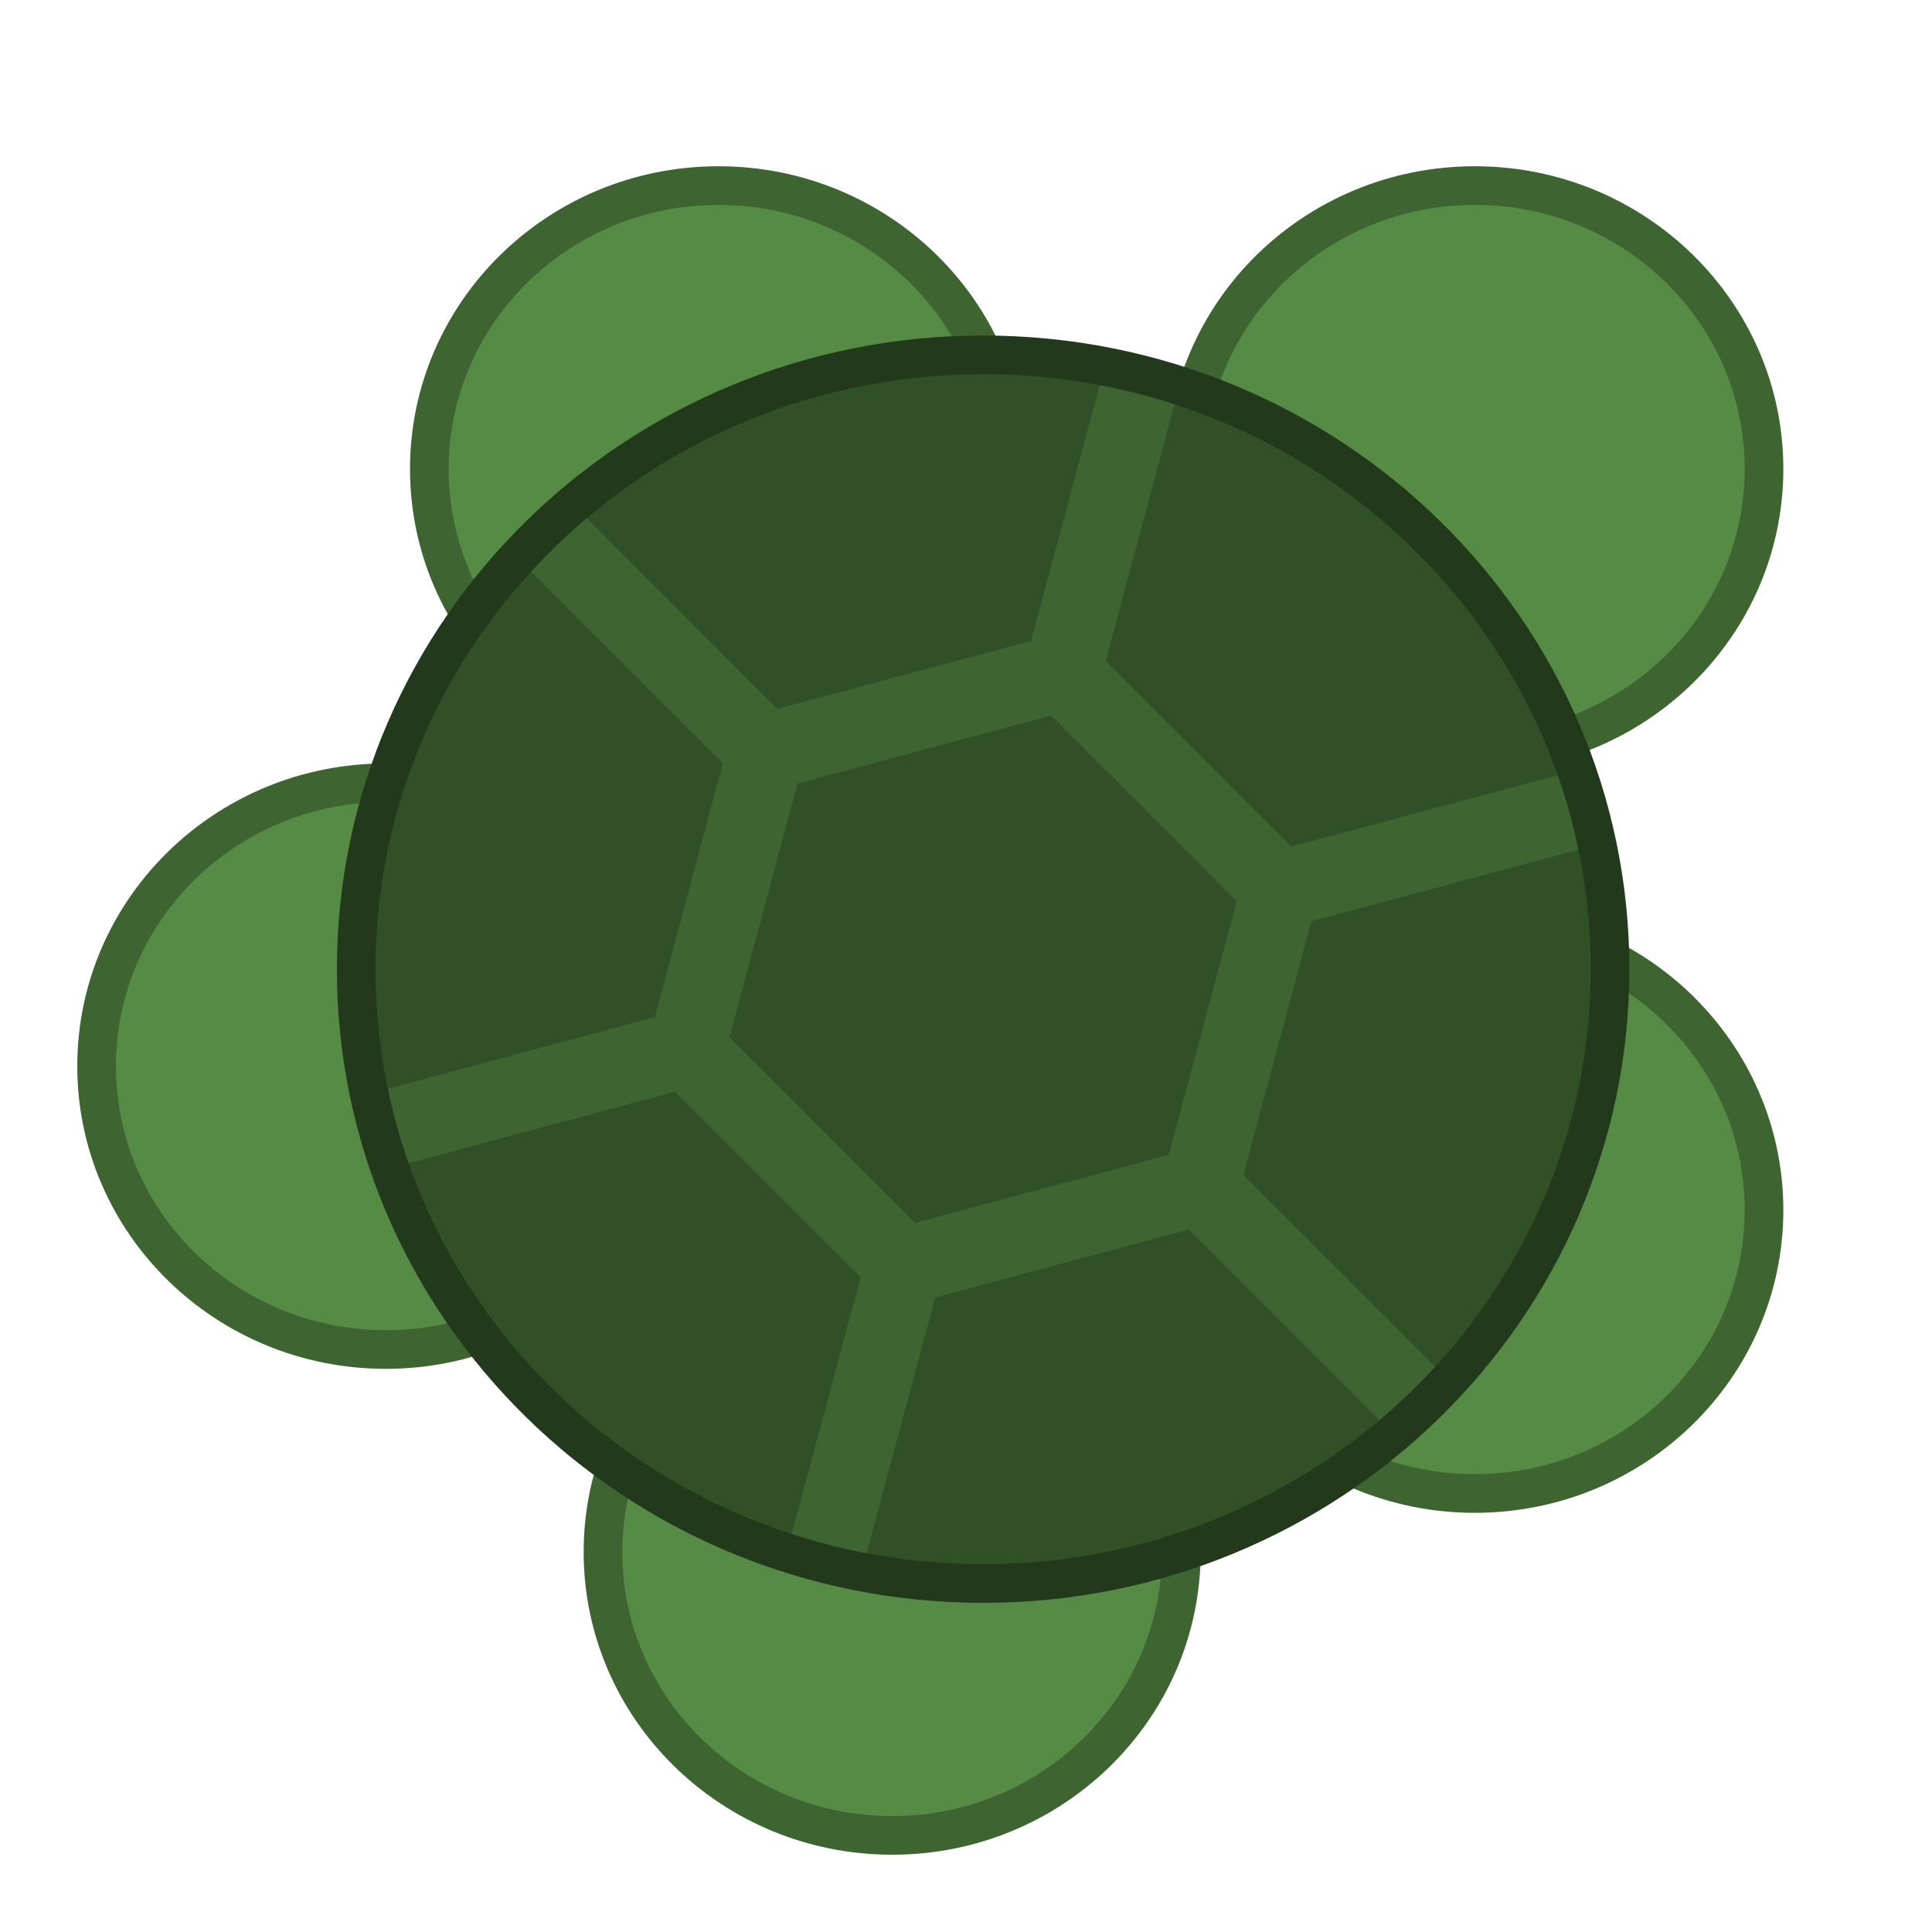
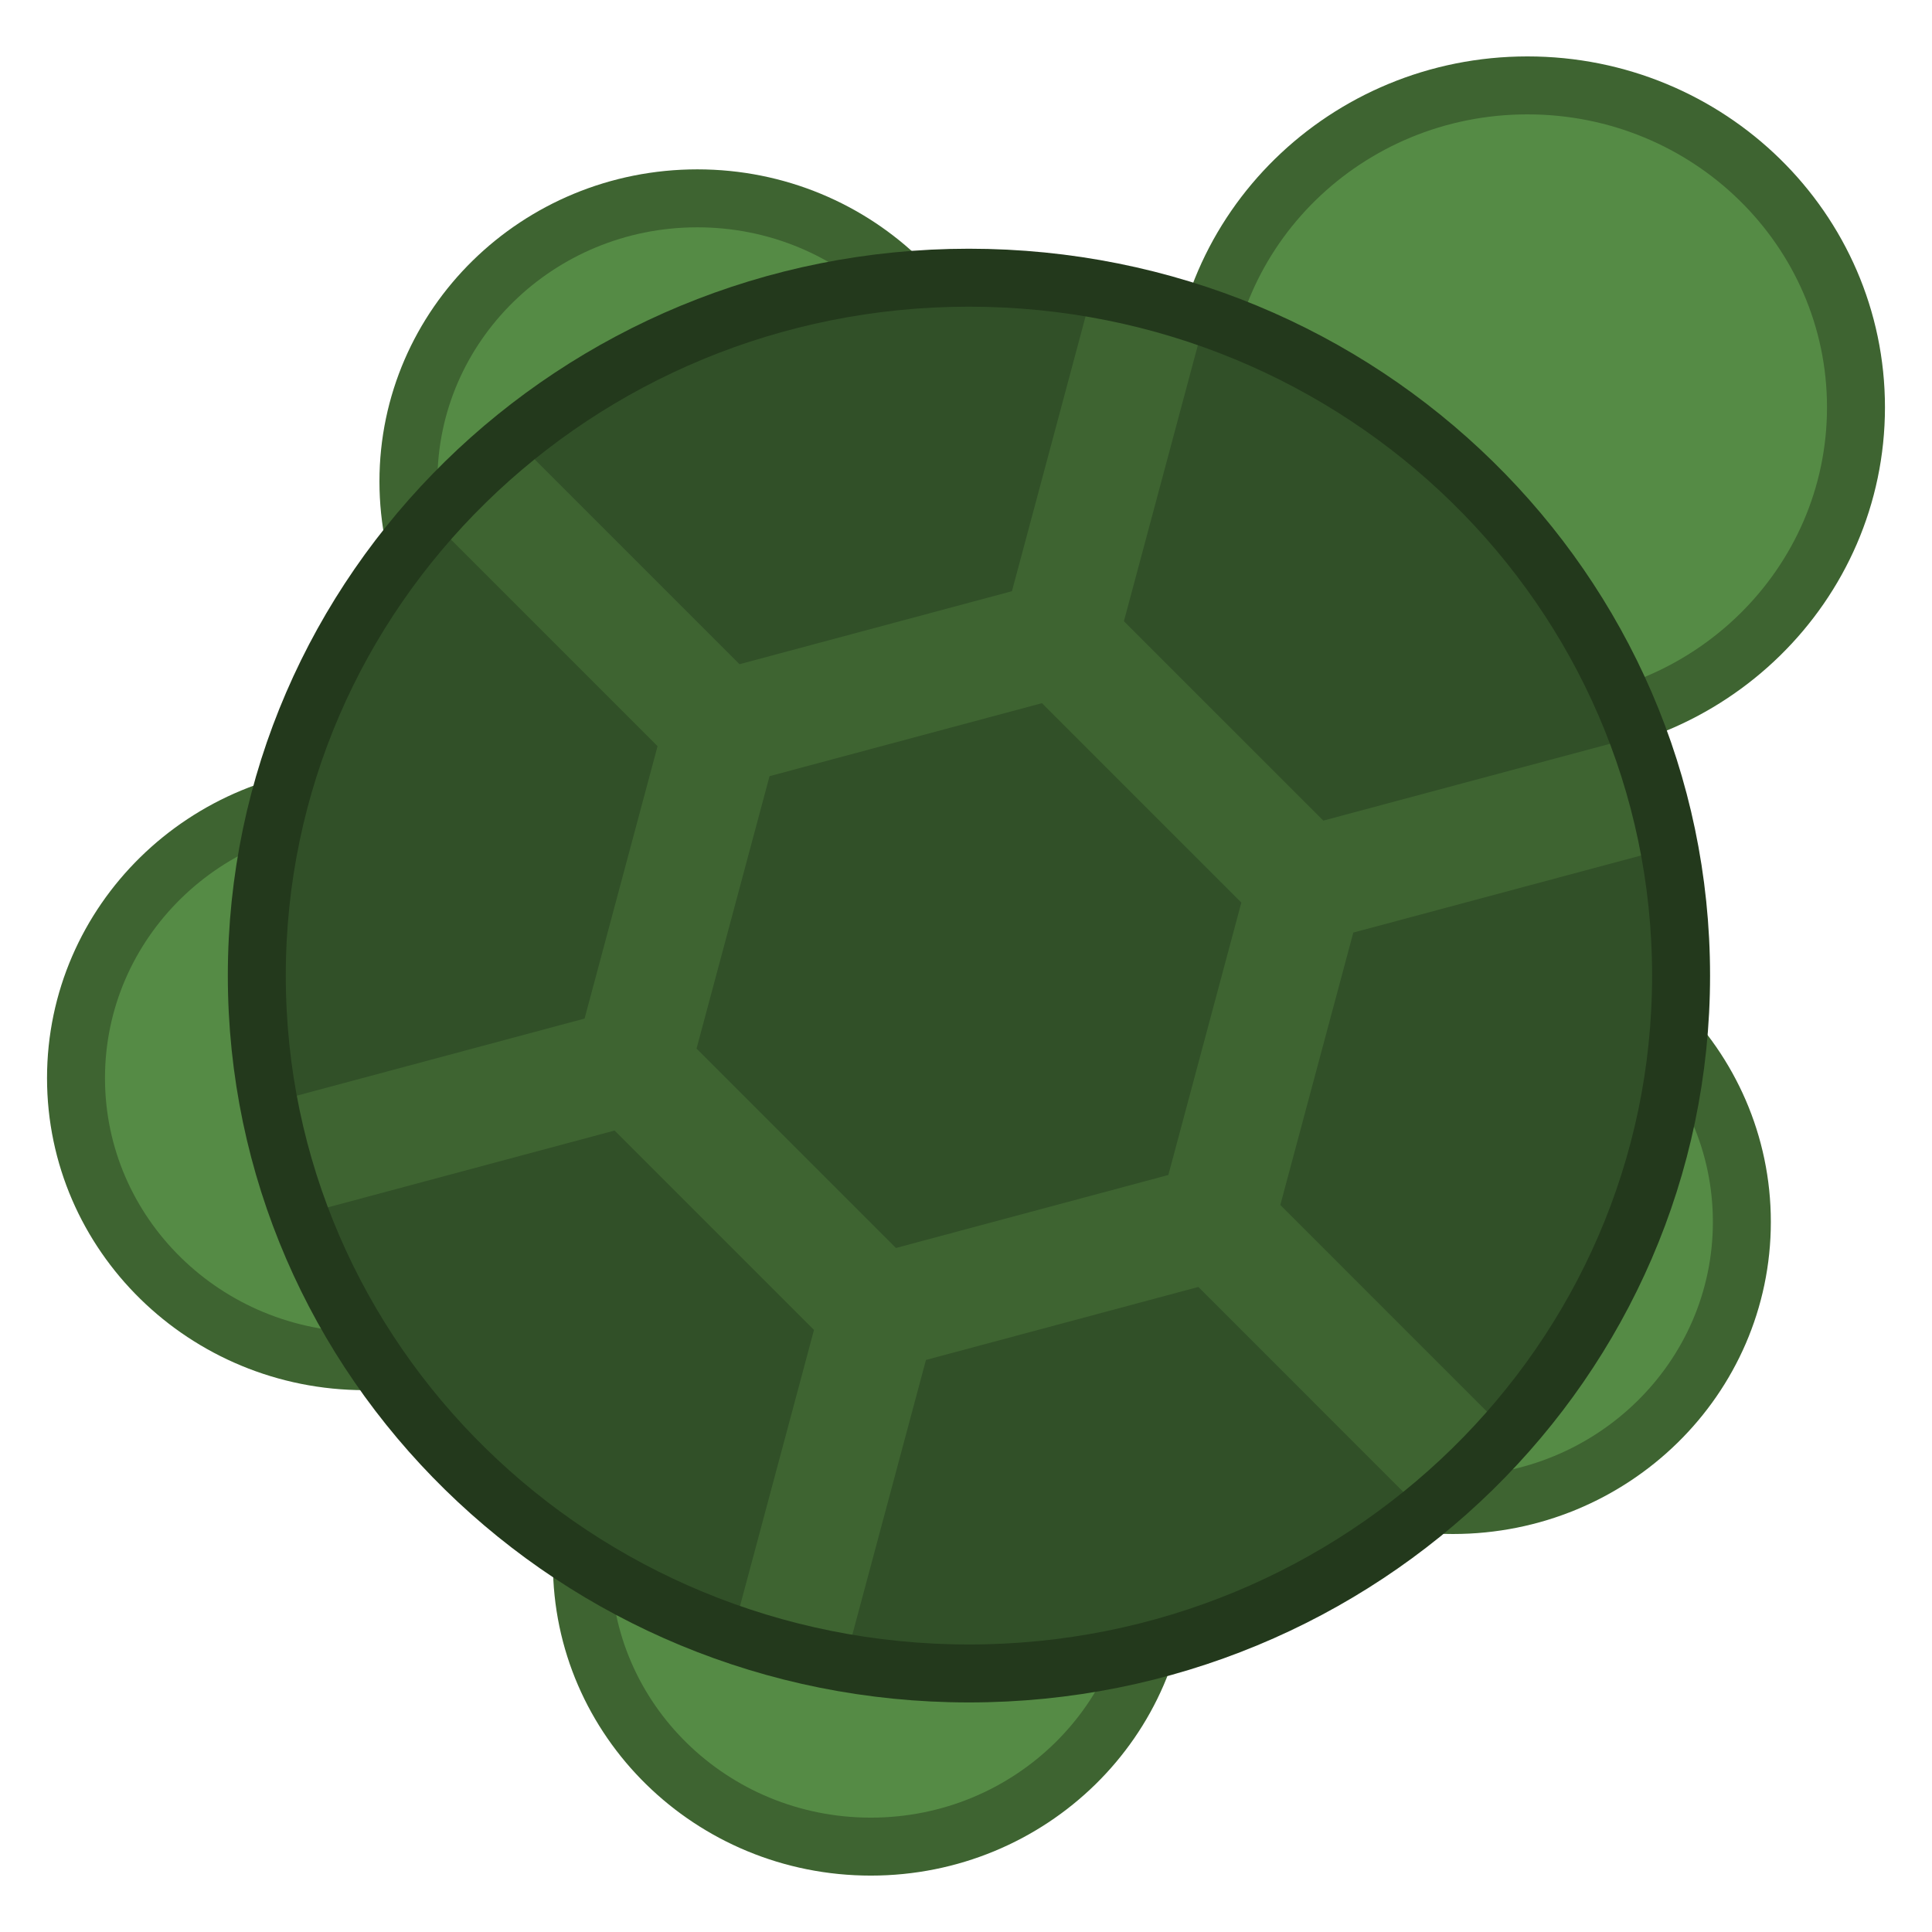
<svg xmlns="http://www.w3.org/2000/svg" width="100mm" height="100mm" viewBox="0 0 100 100" version="1.1" id="svg1">
  <defs id="defs1" />
  <g id="layer1">
-     <ellipse style="fill:#558b45;fill-opacity:1;stroke:#3e6431;stroke-width:2;stroke-opacity:1;stroke-dasharray:none" id="path2" cx="76.337" cy="24.273" rx="14.968" ry="14.668" />
-     <ellipse style="fill:#558b45;fill-opacity:1;stroke:#3e6431;stroke-width:2;stroke-opacity:1;stroke-dasharray:none" id="path2-3" cx="37.19" cy="24.273" rx="14.968" ry="14.668" />
-     <ellipse style="fill:#558b45;fill-opacity:1;stroke:#3e6431;stroke-width:2;stroke-opacity:1;stroke-dasharray:none" id="path2-3-1" cx="76.337" cy="62.635" rx="14.968" ry="14.668" />
-     <ellipse style="fill:#558b45;fill-opacity:1;stroke:#3e6431;stroke-width:2;stroke-opacity:1;stroke-dasharray:none" id="path2-3-1-3" cx="46.178" cy="80.332" rx="14.968" ry="14.668" />
-     <ellipse style="fill:#558b45;fill-opacity:1;stroke:#3e6431;stroke-width:2;stroke-opacity:1;stroke-dasharray:none" id="path2-3-1-6" cx="19.968" cy="55.183" rx="14.968" ry="14.668" />
-     <ellipse style="fill:#315028;fill-opacity:1;stroke:none;stroke-width:2;stroke-opacity:1;stroke-dasharray:none" id="path1" cx="50.887" cy="50.165" rx="32.449" ry="31.798" />
-     <path id="path3-9" style="fill:none;stroke:#3e6431;stroke-width:4;stroke-dasharray:none" d="M 81.601,41.935 66.244,46.05 55.002,34.808 59.117,19.451 m 10e-7,0 -4.115,15.357 -15.357,4.115 -11.242,-11.242 m 7.127,26.599 4.115,-15.357 z M 73.371,72.65 62.129,61.408 66.244,46.05 81.601,41.935 M 46.772,65.523 62.129,61.408 Z M 20.172,58.395 35.53,54.28 46.772,65.523 42.657,80.88 M 62.129,61.408 46.772,65.523 35.53,54.28 39.645,38.923 55.002,34.808 66.244,46.05 Z" />
-     <ellipse style="fill:none;fill-opacity:1;stroke:#23391c;stroke-width:2;stroke-dasharray:none;stroke-opacity:1" id="path1-4" cx="50.887" cy="50.165" rx="32.449" ry="31.798" />
+     <g id="g1" transform="translate(-0.7527275,0.2707691)" style="stroke-width:3;stroke-dasharray:none">
+       <ellipse style="fill:#558b45;fill-opacity:1;stroke:#3e6431;stroke-width:3;stroke-dasharray:none;stroke-opacity:1" id="path2" cx="79.815" cy="20.811" rx="17.003" ry="16.662" />
+       <ellipse style="fill:#558b45;fill-opacity:1;stroke:#3e6431;stroke-width:3;stroke-dasharray:none;stroke-opacity:1" id="path2-3" cx="36.847" cy="24.649" rx="14.954" ry="14.654" />
+       <ellipse style="fill:#558b45;fill-opacity:1;stroke:#3e6431;stroke-width:3;stroke-dasharray:none;stroke-opacity:1" id="path2-3-1" cx="75.957" cy="62.975" rx="14.954" ry="14.654" />
+       <ellipse style="fill:#558b45;fill-opacity:1;stroke:#3e6431;stroke-width:3;stroke-dasharray:none;stroke-opacity:1" id="path2-3-1-3" cx="45.826" cy="80.656" rx="14.954" ry="14.654" />
+       <ellipse style="fill:#558b45;fill-opacity:1;stroke:#3e6431;stroke-width:3;stroke-dasharray:none;stroke-opacity:1" id="path2-3-1-6" cx="19.641" cy="55.53" rx="14.954" ry="14.654" />
+       <ellipse style="fill:#315028;fill-opacity:1;stroke:none;stroke-width:3;stroke-dasharray:none;stroke-opacity:1" id="path1" cx="50.905" cy="50.225" rx="36.86" ry="36.122" />
+       <path id="path3-9" style="fill:none;stroke:#3e6431;stroke-width:6;stroke-dasharray:none" d="M 85.795,40.876 68.35,45.55 55.58,32.779 60.254,15.334 m 1e-6,0 -4.674,17.445 -17.445,4.675 -12.771,-12.771 m 8.096,30.216 4.674,-17.445 z M 76.446,75.767 63.676,62.996 68.35,45.55 85.795,40.876 M 46.231,67.67 63.676,62.996 Z M 16.015,59.574 33.46,54.899 46.231,67.67 41.556,85.116 M 63.676,62.996 46.231,67.67 33.46,54.899 38.135,37.454 55.58,32.779 68.35,45.55 Z" />
+       <ellipse style="fill:none;fill-opacity:1;stroke:#23391c;stroke-width:3;stroke-dasharray:none;stroke-opacity:1" id="path1-4" cx="50.905" cy="50.225" rx="36.86" ry="36.122" />
+     </g>
  </g>
</svg>
